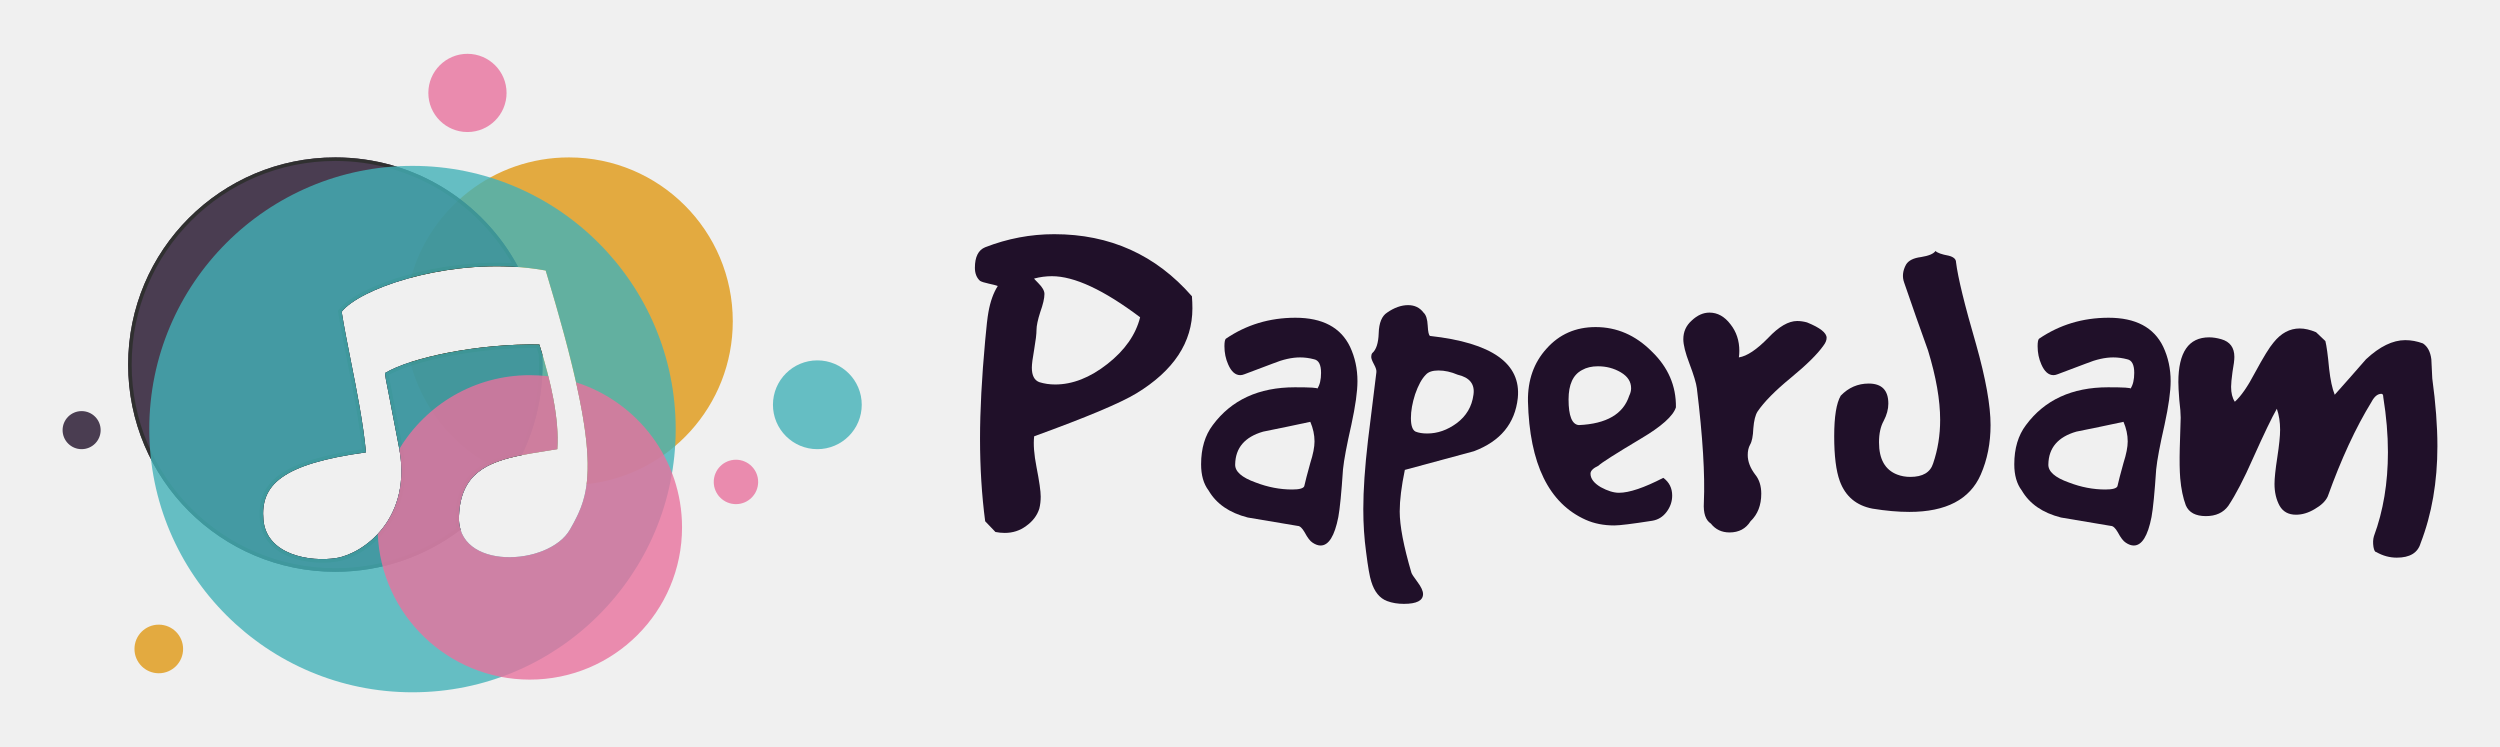
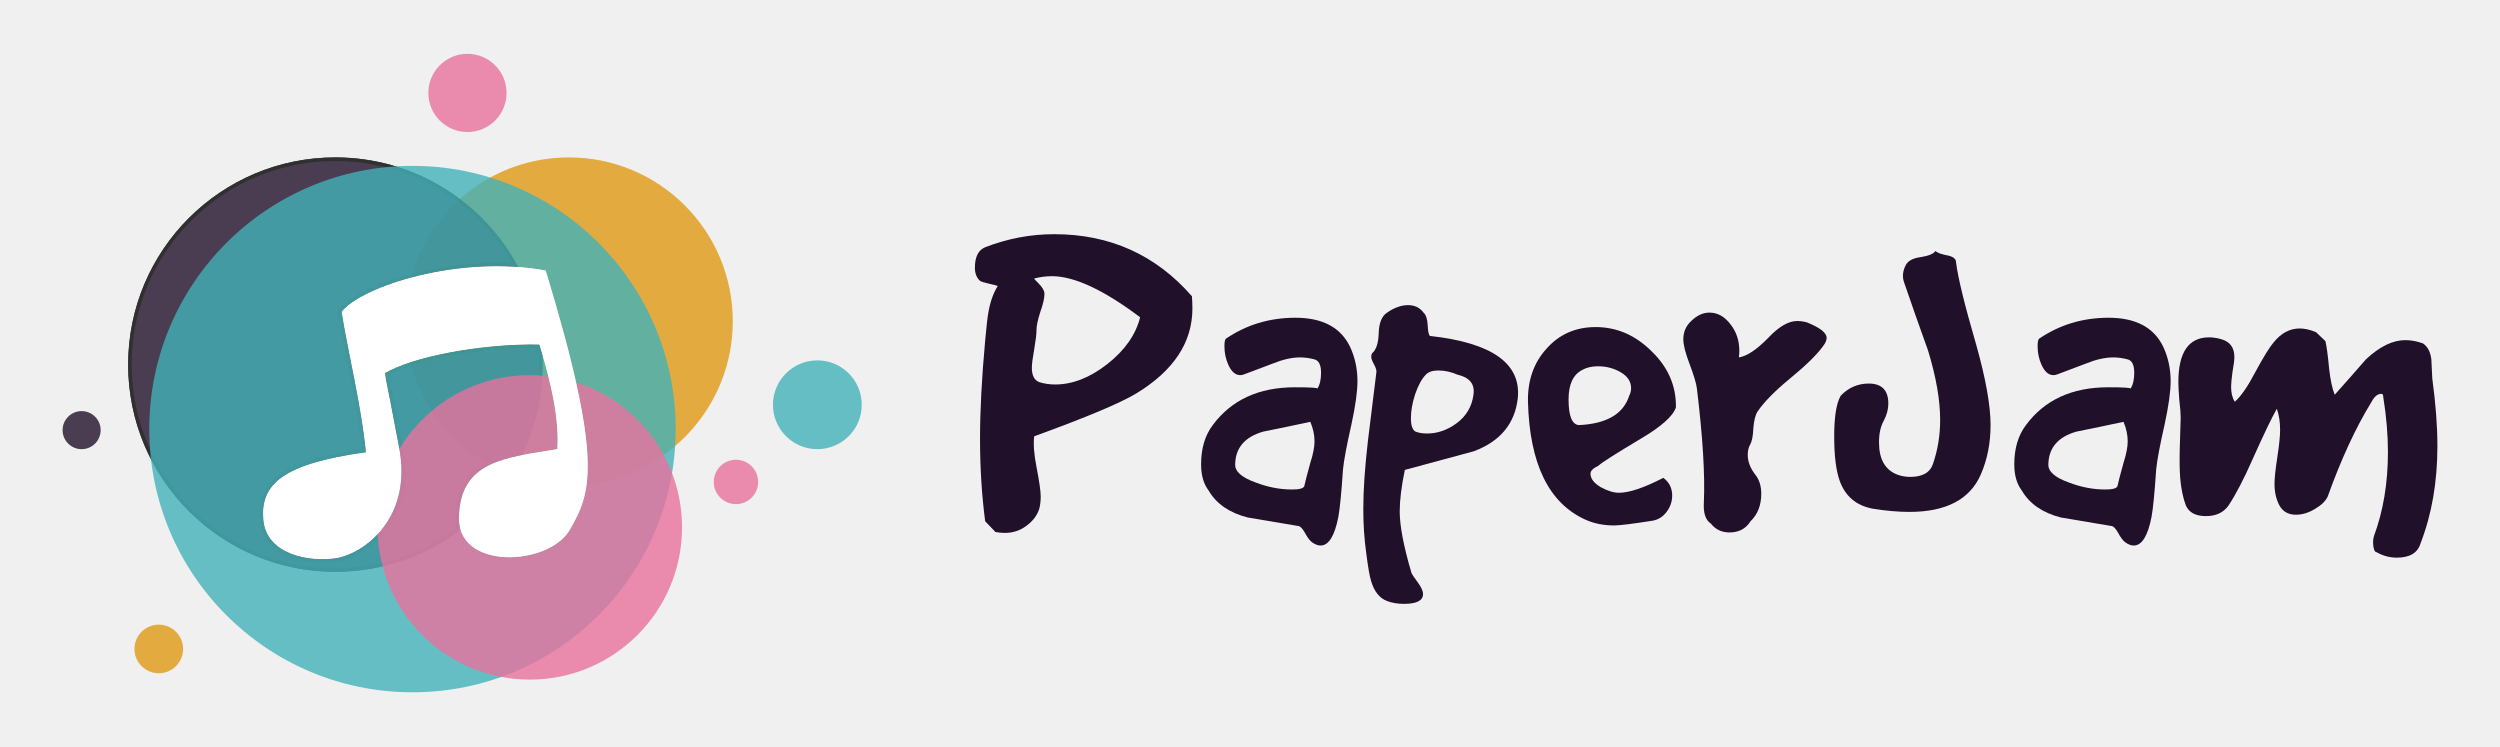
<svg xmlns="http://www.w3.org/2000/svg" width="707" height="211" viewBox="0 0 707 211" fill="none">
-   <path opacity="0.8" fill-rule="evenodd" clip-rule="evenodd" d="M165.9 136.921C189.136 134.425 207.23 114.751 207.23 90.852C207.23 65.261 186.485 44.516 160.894 44.516C139.574 44.516 121.617 58.915 116.218 78.519C127.242 75.554 141.208 74.104 154.318 76.503C164.835 111.113 167.157 127.132 165.9 136.921ZM138.549 131.453C127.521 125.371 119.236 114.926 116.021 102.445C125.351 99.401 139.545 97.201 152.524 97.429C155.812 107.892 158.204 118.653 157.606 127.024C156.643 127.181 155.689 127.332 154.746 127.481C148.577 128.456 142.915 129.351 138.549 131.453Z" fill="#E09914" />
+   <path opacity="0.8" fill-rule="evenodd" clip-rule="evenodd" d="M165.9 136.921C189.136 134.425 207.23 114.751 207.23 90.852C207.23 65.261 186.485 44.516 160.895 44.516C139.574 44.516 121.617 58.915 116.218 78.519C127.242 75.554 141.208 74.105 154.318 76.503C164.835 111.113 167.157 127.132 165.9 136.921ZM138.549 131.453C127.521 125.371 119.236 114.926 116.021 102.445C125.351 99.401 139.545 97.201 152.524 97.429C155.812 107.892 158.204 118.653 157.606 127.024C156.643 127.181 155.689 127.332 154.747 127.481C148.577 128.456 142.915 129.351 138.549 131.453Z" fill="#E09914" />
  <g opacity="0.8">
    <mask id="path-2-inside-1_1_44" fill="white">
      <path fill-rule="evenodd" clip-rule="evenodd" d="M147.545 128.713C151.309 120.978 153.421 112.29 153.421 103.108C153.421 102.104 153.396 101.106 153.346 100.114C153.079 99.218 152.805 98.322 152.524 97.429C135.484 97.13 116.352 101.016 108.879 105.5C109.039 106.625 109.07 106.929 109.117 107.231C109.244 108.053 109.486 108.857 112.765 126.127C116.95 146.754 102.601 156.619 95.127 157.815C87.654 159.011 75.397 156.918 74.5 147.053C73.603 137.188 79.582 131.209 103.498 127.921C102.743 119.809 100.917 110.627 99.222 102.1C98.231 97.114 97.284 92.353 96.622 88.161C101.706 81.74 124.273 73.881 146.531 75.518C136.665 57.068 117.213 44.516 94.828 44.516C62.469 44.516 36.236 70.749 36.236 103.108C36.236 135.468 62.469 161.701 94.828 161.701C108.13 161.701 120.397 157.268 130.232 149.799C129.876 148.629 129.72 147.317 129.805 145.857C130.259 134.048 137.614 130.692 147.545 128.713Z" />
    </mask>
    <path fill-rule="evenodd" clip-rule="evenodd" d="M147.545 128.713C151.309 120.978 153.421 112.29 153.421 103.108C153.421 102.104 153.396 101.106 153.346 100.114C153.079 99.218 152.805 98.322 152.524 97.429C135.484 97.13 116.352 101.016 108.879 105.5C109.039 106.625 109.07 106.929 109.117 107.231C109.244 108.053 109.486 108.857 112.765 126.127C116.95 146.754 102.601 156.619 95.127 157.815C87.654 159.011 75.397 156.918 74.5 147.053C73.603 137.188 79.582 131.209 103.498 127.921C102.743 119.809 100.917 110.627 99.222 102.1C98.231 97.114 97.284 92.353 96.622 88.161C101.706 81.74 124.273 73.881 146.531 75.518C136.665 57.068 117.213 44.516 94.828 44.516C62.469 44.516 36.236 70.749 36.236 103.108C36.236 135.468 62.469 161.701 94.828 161.701C108.13 161.701 120.397 157.268 130.232 149.799C129.876 148.629 129.72 147.317 129.805 145.857C130.259 134.048 137.614 130.692 147.545 128.713Z" fill="#201029" />
-     <path d="M147.545 128.713L147.741 129.694L148.227 129.597L148.444 129.151L147.545 128.713ZM153.346 100.114L154.345 100.064L154.339 99.944L154.304 99.829L153.346 100.114ZM152.524 97.429L153.478 97.129L153.262 96.441L152.542 96.429L152.524 97.429ZM108.879 105.5L108.364 104.643L107.795 104.984L107.889 105.641L108.879 105.5ZM109.117 107.231L110.105 107.078V107.078L109.117 107.231ZM112.765 126.127L111.782 126.314L111.785 126.326L112.765 126.127ZM74.5 147.053L75.496 146.962L74.5 147.053ZM103.498 127.921L103.634 128.911L104.582 128.781L104.493 127.828L103.498 127.921ZM99.222 102.1L100.203 101.905L99.222 102.1ZM96.622 88.161L95.838 87.541L95.566 87.884L95.634 88.317L96.622 88.161ZM146.531 75.518L146.458 76.515L148.27 76.648L147.413 75.046L146.531 75.518ZM130.232 149.799L130.837 150.596L131.391 150.175L131.189 149.508L130.232 149.799ZM129.805 145.857L130.803 145.915L130.803 145.905L130.804 145.896L129.805 145.857ZM152.421 103.108C152.421 112.135 150.345 120.673 146.646 128.275L148.444 129.151C152.273 121.282 154.421 112.444 154.421 103.108H152.421ZM152.347 100.165C152.396 101.14 152.421 102.121 152.421 103.108H154.421C154.421 102.088 154.395 101.073 154.345 100.064L152.347 100.165ZM154.304 99.829C154.036 98.928 153.76 98.027 153.478 97.129L151.57 97.728C151.85 98.617 152.122 99.508 152.387 100.399L154.304 99.829ZM152.542 96.429C143.946 96.278 134.834 97.182 126.927 98.688C119.051 100.189 112.257 102.307 108.364 104.643L109.393 106.358C112.974 104.209 119.483 102.142 127.301 100.653C135.088 99.17 144.063 98.28 152.507 98.428L152.542 96.429ZM107.889 105.641C108.043 106.72 108.083 107.086 108.129 107.384L110.105 107.078C110.058 106.772 110.036 106.53 109.869 105.359L107.889 105.641ZM108.129 107.384C108.259 108.226 108.512 109.087 111.782 126.314L113.747 125.94C110.46 108.627 110.229 107.879 110.105 107.078L108.129 107.384ZM111.785 126.326C113.821 136.362 111.343 143.688 107.526 148.648C103.675 153.65 98.442 156.272 94.969 156.827L95.285 158.802C99.287 158.162 104.965 155.254 109.111 149.868C113.29 144.439 115.894 136.519 113.745 125.928L111.785 126.326ZM94.969 156.827C91.373 157.403 86.626 157.18 82.712 155.65C78.826 154.131 75.899 151.397 75.496 146.962L73.504 147.143C73.998 152.574 77.649 155.819 81.984 157.513C86.29 159.197 91.408 159.423 95.285 158.802L94.969 156.827ZM75.496 146.962C75.282 144.602 75.485 142.549 76.217 140.739C76.945 138.939 78.223 137.308 80.278 135.833C84.437 132.846 91.698 130.552 103.634 128.911L103.361 126.93C91.382 128.577 83.696 130.917 79.111 134.208C76.793 135.872 75.251 137.791 74.363 139.989C73.478 142.178 73.271 144.571 73.504 147.143L75.496 146.962ZM104.493 127.828C103.733 119.655 101.896 110.419 100.203 101.905L98.241 102.295C99.939 110.834 101.753 119.963 102.502 128.013L104.493 127.828ZM100.203 101.905C99.21 96.914 98.268 92.174 97.61 88.005L95.634 88.317C96.3 92.532 97.251 97.315 98.241 102.295L100.203 101.905ZM97.406 88.782C98.543 87.346 100.753 85.73 103.888 84.138C106.997 82.559 110.928 81.047 115.409 79.78C124.373 77.244 135.461 75.706 146.458 76.515L146.605 74.52C135.343 73.692 124.019 75.266 114.864 77.855C110.285 79.151 106.229 80.706 102.982 82.355C99.76 83.991 97.243 85.766 95.838 87.541L97.406 88.782ZM94.828 45.516C116.829 45.516 135.951 57.852 145.65 75.989L147.413 75.046C137.38 56.284 117.596 43.516 94.828 43.516V45.516ZM37.236 103.108C37.236 71.301 63.021 45.516 94.828 45.516V43.516C61.916 43.516 35.236 70.196 35.236 103.108H37.236ZM94.828 160.701C63.021 160.701 37.236 134.916 37.236 103.108H35.236C35.236 136.021 61.916 162.701 94.828 162.701V160.701ZM129.627 149.003C119.96 156.344 107.905 160.701 94.828 160.701V162.701C108.356 162.701 120.834 158.192 130.837 150.596L129.627 149.003ZM131.189 149.508C130.87 148.461 130.725 147.268 130.803 145.915L128.806 145.8C128.716 147.365 128.882 148.796 129.275 150.09L131.189 149.508ZM130.804 145.896C131.022 140.221 132.879 136.722 135.754 134.373C138.689 131.976 142.801 130.678 147.741 129.694L147.35 127.732C142.358 128.727 137.827 130.097 134.488 132.824C131.089 135.601 129.041 139.684 128.805 145.819L130.804 145.896Z" fill="black" mask="url(#path-2-inside-1_1_44)" />
+     <path d="M147.545 128.713L147.741 129.694L148.227 129.597L148.444 129.151L147.545 128.713ZM153.346 100.114L154.345 100.064L154.339 99.944L154.304 99.829L153.346 100.114ZM152.524 97.429L153.478 97.129L153.262 96.441L152.542 96.429L152.524 97.429ZM108.879 105.5L108.364 104.643L107.795 104.984L107.889 105.641L108.879 105.5ZM109.117 107.231L110.105 107.078L110.105 107.078L109.117 107.231ZM112.765 126.127L111.782 126.314L111.785 126.326L112.765 126.127ZM74.5 147.053L75.496 146.962L75.496 146.962L74.5 147.053ZM103.498 127.921L103.634 128.911L104.582 128.781L104.493 127.828L103.498 127.921ZM99.222 102.1L100.203 101.905L100.203 101.905L99.222 102.1ZM96.622 88.161L95.838 87.541L95.566 87.884L95.634 88.317L96.622 88.161ZM146.531 75.518L146.458 76.515L148.27 76.648L147.413 75.046L146.531 75.518ZM130.232 149.799L130.837 150.596L131.391 150.175L131.189 149.508L130.232 149.799ZM129.805 145.857L130.803 145.915L130.803 145.905L130.804 145.896L129.805 145.857ZM152.421 103.108C152.421 112.135 150.345 120.673 146.646 128.275L148.444 129.151C152.273 121.282 154.421 112.444 154.421 103.108H152.421ZM152.347 100.165C152.396 101.14 152.421 102.121 152.421 103.108H154.421C154.421 102.088 154.395 101.073 154.345 100.064L152.347 100.165ZM154.304 99.829C154.036 98.928 153.76 98.027 153.478 97.129L151.57 97.728C151.85 98.617 152.122 99.508 152.387 100.399L154.304 99.829ZM152.542 96.429C143.946 96.278 134.834 97.182 126.927 98.688C119.051 100.189 112.257 102.307 108.364 104.643L109.393 106.358C112.974 104.209 119.483 102.142 127.301 100.653C135.088 99.17 144.063 98.28 152.507 98.428L152.542 96.429ZM107.889 105.641C108.043 106.72 108.083 107.086 108.129 107.384L110.105 107.078C110.058 106.772 110.036 106.53 109.869 105.359L107.889 105.641ZM108.129 107.384C108.259 108.226 108.512 109.087 111.782 126.314L113.747 125.94C110.46 108.627 110.229 107.879 110.105 107.078L108.129 107.384ZM111.785 126.326C113.821 136.362 111.343 143.688 107.526 148.648C103.675 153.65 98.442 156.272 94.969 156.827L95.285 158.802C99.287 158.162 104.965 155.253 109.111 149.868C113.29 144.439 115.894 136.519 113.745 125.928L111.785 126.326ZM94.969 156.827C91.373 157.403 86.626 157.18 82.712 155.65C78.826 154.131 75.899 151.397 75.496 146.962L73.504 147.143C73.998 152.574 77.649 155.819 81.984 157.513C86.29 159.197 91.408 159.423 95.285 158.802L94.969 156.827ZM75.496 146.962C75.282 144.602 75.485 142.549 76.217 140.739C76.945 138.939 78.223 137.308 80.278 135.833C84.437 132.846 91.698 130.552 103.634 128.911L103.361 126.93C91.382 128.577 83.696 130.917 79.111 134.208C76.793 135.872 75.251 137.791 74.363 139.989C73.478 142.178 73.271 144.571 73.504 147.143L75.496 146.962ZM104.493 127.828C103.733 119.655 101.896 110.419 100.203 101.905L98.241 102.295C99.939 110.834 101.753 119.963 102.502 128.013L104.493 127.828ZM100.203 101.905C99.21 96.914 98.268 92.174 97.61 88.005L95.634 88.317C96.3 92.532 97.251 97.315 98.241 102.295L100.203 101.905ZM97.406 88.782C98.543 87.346 100.753 85.73 103.888 84.138C106.997 82.559 110.928 81.047 115.409 79.78C124.373 77.244 135.461 75.706 146.458 76.515L146.605 74.52C135.343 73.692 124.019 75.266 114.864 77.855C110.285 79.151 106.229 80.706 102.982 82.355C99.76 83.991 97.243 85.766 95.838 87.541L97.406 88.782ZM94.828 45.516C116.829 45.516 135.951 57.852 145.65 75.989L147.413 75.046C137.38 56.284 117.596 43.516 94.828 43.516V45.516ZM37.236 103.108C37.236 71.301 63.021 45.516 94.828 45.516V43.516C61.916 43.516 35.236 70.196 35.236 103.108H37.236ZM94.828 160.701C63.021 160.701 37.236 134.916 37.236 103.108H35.236C35.236 136.021 61.916 162.701 94.828 162.701V160.701ZM129.627 149.003C119.96 156.344 107.905 160.701 94.828 160.701V162.701C108.356 162.701 120.834 158.192 130.837 150.596L129.627 149.003ZM131.189 149.508C130.87 148.461 130.725 147.268 130.803 145.915L128.806 145.8C128.716 147.365 128.882 148.796 129.275 150.09L131.189 149.508ZM130.804 145.896C131.022 140.221 132.879 136.722 135.754 134.373C138.689 131.976 142.801 130.678 147.741 129.694L147.35 127.732C142.358 128.727 137.827 130.097 134.488 132.824C131.089 135.601 129.041 139.684 128.805 145.819L130.804 145.896Z" fill="black" mask="url(#path-2-inside-1_1_44)" />
  </g>
  <path opacity="0.8" fill-rule="evenodd" clip-rule="evenodd" d="M116.651 195.78C157.761 195.78 191.088 162.454 191.088 121.344C191.088 80.234 157.761 46.907 116.651 46.907C75.541 46.907 42.215 80.234 42.215 121.344C42.215 162.454 75.541 195.78 116.651 195.78ZM103.498 127.921C79.582 131.209 73.603 137.188 74.5 147.053C75.397 156.918 87.654 159.011 95.127 157.815C102.601 156.619 116.95 146.754 112.765 126.127C109.486 108.857 109.244 108.053 109.117 107.231C109.07 106.929 109.039 106.625 108.879 105.5C116.352 101.016 135.484 97.13 152.524 97.429C155.812 107.892 158.204 118.653 157.606 127.024C156.643 127.181 155.689 127.332 154.747 127.481C141.359 129.597 130.363 131.334 129.805 145.857C128.908 161.402 155.215 160.206 161.193 149.743C167.172 139.28 170.76 130.611 154.318 76.503C129.805 72.019 102.302 80.987 96.622 88.161C97.284 92.353 98.231 97.114 99.222 102.1C100.917 110.627 102.743 119.809 103.498 127.921Z" fill="#42B2B8" />
  <circle opacity="0.8" cx="208.127" cy="136.291" r="6.278" fill="#E8729E" />
  <circle opacity="0.8" cx="44.905" cy="183.524" r="6.876" fill="#E09914" />
  <circle opacity="0.8" cx="23.082" cy="121.643" r="5.381" fill="#201029" />
  <circle opacity="0.8" cx="231.146" cy="114.468" r="12.556" fill="#42B2B8" />
  <circle opacity="0.8" cx="132.196" cy="26.28" r="11.061" fill="#E8729E" />
  <path opacity="0.8" fill-rule="evenodd" clip-rule="evenodd" d="M106.826 151.018C107.806 173.924 126.686 192.193 149.834 192.193C173.608 192.193 192.881 172.92 192.881 149.145C192.881 129.929 180.289 113.653 162.907 108.119C168.911 134.851 165.746 141.777 161.193 149.743C155.215 160.206 128.908 161.402 129.805 145.857C130.363 131.334 141.359 129.597 154.747 127.481C155.689 127.332 156.643 127.181 157.606 127.024C158.033 121.047 156.936 113.85 155.076 106.414C153.358 106.205 151.608 106.098 149.834 106.098C134.169 106.098 120.458 114.465 112.927 126.974C114.936 138.075 111.524 145.976 106.826 151.018Z" fill="#E8729E" />
+   <path d="M74.5 147.053C73.603 137.188 79.582 131.209 103.498 127.921C102.302 115.066 98.416 99.521 96.622 88.161C102.302 80.987 129.805 72.019 154.318 76.503C170.76 130.611 167.172 139.28 161.193 149.743C155.215 160.206 128.908 161.402 129.805 145.857C130.402 130.312 142.958 129.415 157.606 127.024C158.204 118.653 155.813 107.892 152.524 97.429C135.484 97.13 116.352 101.016 108.879 105.5C109.477 109.685 108.281 102.511 112.765 126.127C116.95 146.754 102.601 156.619 95.127 157.815C87.654 159.011 75.397 156.918 74.5 147.053Z" fill="white" />
  <path d="M278.605 96.324C278.957 92.364 279.265 89.68 279.529 88.272C280.057 85.28 280.937 82.816 282.169 80.88C281.729 80.704 280.893 80.484 279.661 80.22C278.429 79.956 277.593 79.692 277.153 79.428C276.185 78.548 275.701 77.316 275.701 75.732C275.701 72.652 276.669 70.716 278.605 69.924C284.941 67.46 291.453 66.228 298.141 66.228C313.893 66.228 326.873 72.08 337.081 83.784C337.169 85.016 337.213 86.16 337.213 87.216C337.213 96.808 331.933 104.816 321.373 111.24C316.885 113.968 307.249 118.016 292.465 123.384C292.201 125.584 292.421 128.488 293.125 132.096C293.917 136.144 294.313 138.916 294.313 140.412C294.313 141.644 294.181 142.788 293.917 143.844C293.301 145.78 292.069 147.408 290.221 148.728C288.461 150.048 286.437 150.708 284.149 150.708C283.269 150.708 282.389 150.62 281.509 150.444C281.509 150.444 280.541 149.432 278.605 147.408C277.637 140.016 277.153 132.228 277.153 124.044C277.153 116.124 277.637 106.884 278.605 96.324ZM293.125 93.288C293.125 94.432 292.905 96.28 292.465 98.832C292.025 101.296 291.805 103.012 291.805 103.98C291.805 106.18 292.509 107.544 293.917 108.072C295.325 108.512 296.821 108.732 298.405 108.732C303.333 108.732 308.261 106.796 313.189 102.924C318.117 99.052 321.197 94.652 322.429 89.724C312.133 81.98 303.817 78.108 297.481 78.108C295.809 78.108 294.137 78.328 292.465 78.768C292.377 78.768 292.773 79.208 293.653 80.088C294.797 81.232 295.369 82.244 295.369 83.124C295.369 84.356 294.973 86.072 294.181 88.272C293.477 90.472 293.125 92.144 293.125 93.288Z" fill="#201029" />
  <path d="M371.218 153.48C370.514 153.04 369.766 152.072 368.974 150.576C368.27 149.344 367.61 148.728 366.994 148.728C362.33 147.936 357.622 147.144 352.87 146.352C347.678 145.032 343.982 142.48 341.782 138.696C340.374 136.848 339.67 134.384 339.67 131.304C339.67 126.816 340.77 123.12 342.97 120.216C348.25 113.088 355.994 109.524 366.202 109.524C370.602 109.524 372.714 109.656 372.538 109.92C373.242 108.864 373.594 107.368 373.594 105.432C373.594 103.144 372.934 101.868 371.614 101.604C370.294 101.252 368.974 101.076 367.654 101.076C365.366 101.076 362.814 101.648 359.998 102.792C357.27 103.848 354.586 104.86 351.946 105.828C351.506 106.004 351.11 106.092 350.758 106.092C349.35 106.092 348.206 105.08 347.326 103.056C346.622 101.472 346.27 99.756 346.27 97.908C346.27 96.764 346.402 96.06 346.666 95.796C352.474 91.836 359.03 89.856 366.334 89.856C373.99 89.856 379.138 92.584 381.778 98.04C383.186 101.032 383.89 104.288 383.89 107.808C383.89 110.712 383.318 114.804 382.174 120.084C380.854 125.892 380.062 130.116 379.798 132.756C379.358 139.356 378.918 143.844 378.478 146.22C377.422 151.588 375.75 154.272 373.462 154.272C372.758 154.272 372.01 154.008 371.218 153.48ZM368.842 137.508C369.106 136.276 369.678 134.076 370.558 130.908C371.35 128.444 371.746 126.42 371.746 124.836C371.746 122.988 371.35 121.14 370.558 119.292C366.07 120.26 361.626 121.184 357.226 122.064C352.034 123.56 349.394 126.64 349.306 131.304C349.218 133.328 351.154 135.044 355.114 136.452C358.546 137.772 361.978 138.432 365.41 138.432C367.434 138.432 368.578 138.124 368.842 137.508Z" fill="#201029" />
  <path d="M389.238 105.3C389.326 104.772 389.106 104.024 388.578 103.056C388.05 102.088 387.786 101.384 387.786 100.944C387.786 100.504 387.874 100.152 388.05 99.888C389.194 98.92 389.81 97.028 389.898 94.212C389.986 91.308 390.778 89.372 392.274 88.404C394.298 86.996 396.278 86.292 398.214 86.292C400.062 86.292 401.514 86.996 402.57 88.404C403.274 89.02 403.67 90.252 403.758 92.1C403.846 93.86 404.066 94.828 404.418 95.004C421.93 96.94 430.202 102.792 429.234 112.56C428.442 119.776 424.306 124.792 416.826 127.608C410.314 129.368 403.802 131.128 397.29 132.888C396.322 137.552 395.838 141.468 395.838 144.636C395.838 148.684 396.938 154.448 399.138 161.928C399.226 162.28 399.798 163.16 400.854 164.568C401.91 165.976 402.438 167.12 402.438 168C402.438 169.848 400.634 170.772 397.026 170.772C395.266 170.772 393.682 170.508 392.274 169.98C390.162 169.188 388.666 167.34 387.786 164.436C387.346 163.116 386.862 160.344 386.334 156.12C385.806 152.248 385.542 148.2 385.542 143.976C385.542 138.608 385.982 132.14 386.862 124.572C387.654 118.148 388.446 111.724 389.238 105.3ZM403.23 105.96C402.086 107.104 401.074 108.952 400.194 111.504C399.402 113.968 399.006 116.212 399.006 118.236C399.006 120.348 399.446 121.624 400.326 122.064C401.206 122.416 402.306 122.592 403.626 122.592C406.53 122.592 409.302 121.624 411.942 119.688C414.67 117.664 416.254 114.98 416.694 111.636C417.134 108.644 415.638 106.752 412.206 105.96C410.358 105.168 408.554 104.772 406.794 104.772C405.122 104.772 403.934 105.168 403.23 105.96Z" fill="#201029" />
  <path d="M432.105 113.484C432.017 107.5 433.777 102.528 437.385 98.568C440.993 94.52 445.613 92.496 451.245 92.496C457.229 92.496 462.509 94.784 467.085 99.36C471.749 103.848 474.037 109.128 473.949 115.2C473.157 117.664 469.857 120.612 464.049 124.044C456.833 128.356 452.829 130.908 452.037 131.7C450.541 132.404 449.793 133.152 449.793 133.944C449.793 135.352 450.761 136.628 452.697 137.772C454.633 138.828 456.349 139.356 457.845 139.356C460.749 139.356 464.929 137.948 470.385 135.132C472.057 136.364 472.893 138.036 472.893 140.148C472.893 141.82 472.365 143.36 471.309 144.768C470.253 146.176 468.889 147.012 467.217 147.276C461.585 148.156 458.021 148.596 456.525 148.596C453.533 148.596 450.849 148.068 448.473 147.012C438.001 142.348 432.545 131.172 432.105 113.484ZM446.493 120.216C454.325 119.864 459.077 117.092 460.749 111.9C461.101 111.196 461.277 110.492 461.277 109.788C461.277 107.94 460.309 106.444 458.373 105.3C456.437 104.156 454.281 103.584 451.905 103.584C450.145 103.584 448.649 103.936 447.417 104.64C444.865 105.96 443.589 108.732 443.589 112.956C443.589 117.62 444.557 120.04 446.493 120.216Z" fill="#201029" />
  <path d="M479.871 109.788C479.695 108.38 478.991 106.048 477.759 102.792C476.615 99.8 476.043 97.512 476.043 95.928C476.043 93.816 476.835 92.056 478.419 90.648C480.003 89.152 481.675 88.404 483.435 88.404C485.723 88.404 487.703 89.504 489.375 91.704C491.047 93.816 491.883 96.324 491.883 99.228C491.883 99.844 491.839 100.46 491.751 101.076C494.039 100.724 496.811 98.876 500.067 95.532C503.059 92.364 505.787 90.78 508.251 90.78C509.131 90.78 510.055 90.912 511.023 91.176C514.719 92.672 516.567 94.124 516.567 95.532C516.567 96.236 516.259 96.984 515.643 97.776C513.971 100.152 510.891 103.188 506.403 106.884C502.003 110.492 498.879 113.66 497.031 116.388C496.415 117.356 496.019 118.94 495.843 121.14C495.755 123.34 495.447 124.88 494.919 125.76C494.479 126.552 494.259 127.52 494.259 128.664C494.259 130.512 494.963 132.36 496.371 134.208C497.515 135.616 498.087 137.42 498.087 139.62C498.087 142.876 497.075 145.472 495.051 147.408C493.731 149.52 491.751 150.576 489.111 150.576C486.911 150.576 485.151 149.74 483.831 148.068C482.335 147.1 481.675 145.12 481.851 142.128C482.203 134.296 481.543 123.516 479.871 109.788Z" fill="#201029" />
  <path d="M518.711 123.384C518.711 117.84 519.327 114.012 520.559 111.9C522.759 109.612 525.399 108.468 528.479 108.468C532.175 108.468 534.023 110.36 534.023 114.144C534.023 115.728 533.583 117.356 532.703 119.028C531.823 120.612 531.383 122.636 531.383 125.1C531.383 129.852 533.099 132.888 536.531 134.208C537.675 134.648 538.907 134.868 540.227 134.868C543.747 134.868 545.903 133.592 546.695 131.04C548.015 127.168 548.675 123.076 548.675 118.764C548.675 113.132 547.531 106.576 545.243 99.096C542.955 92.76 540.711 86.38 538.511 79.956C537.895 78.284 538.071 76.568 539.039 74.808C539.743 73.664 541.151 72.96 543.263 72.696C545.463 72.344 546.827 71.772 547.355 70.98C547.883 71.508 549.115 71.948 551.051 72.3C552.459 72.652 553.163 73.268 553.163 74.148C553.691 78.46 555.583 86.204 558.839 97.38C561.567 107.06 562.931 114.672 562.931 120.216C562.931 125.32 562.007 129.984 560.159 134.208C557.079 141.248 550.347 144.768 539.963 144.768C536.795 144.768 533.319 144.46 529.535 143.844C524.959 142.964 521.879 140.368 520.295 136.056C519.239 133.152 518.711 128.928 518.711 123.384Z" fill="#201029" />
  <path d="M601.187 153.48C600.483 153.04 599.735 152.072 598.943 150.576C598.239 149.344 597.579 148.728 596.963 148.728C592.299 147.936 587.591 147.144 582.839 146.352C577.647 145.032 573.951 142.48 571.751 138.696C570.343 136.848 569.639 134.384 569.639 131.304C569.639 126.816 570.739 123.12 572.939 120.216C578.219 113.088 585.963 109.524 596.171 109.524C600.571 109.524 602.683 109.656 602.507 109.92C603.211 108.864 603.563 107.368 603.563 105.432C603.563 103.144 602.903 101.868 601.583 101.604C600.263 101.252 598.943 101.076 597.623 101.076C595.335 101.076 592.783 101.648 589.967 102.792C587.239 103.848 584.555 104.86 581.915 105.828C581.475 106.004 581.079 106.092 580.727 106.092C579.319 106.092 578.175 105.08 577.295 103.056C576.591 101.472 576.239 99.756 576.239 97.908C576.239 96.764 576.371 96.06 576.635 95.796C582.443 91.836 588.999 89.856 596.303 89.856C603.959 89.856 609.107 92.584 611.747 98.04C613.155 101.032 613.859 104.288 613.859 107.808C613.859 110.712 613.287 114.804 612.143 120.084C610.823 125.892 610.031 130.116 609.767 132.756C609.327 139.356 608.887 143.844 608.447 146.22C607.391 151.588 605.719 154.272 603.431 154.272C602.727 154.272 601.979 154.008 601.187 153.48ZM598.811 137.508C599.075 136.276 599.647 134.076 600.527 130.908C601.319 128.444 601.715 126.42 601.715 124.836C601.715 122.988 601.319 121.14 600.527 119.292C596.039 120.26 591.595 121.184 587.195 122.064C582.003 123.56 579.363 126.64 579.275 131.304C579.187 133.328 581.123 135.044 585.083 136.452C588.515 137.772 591.947 138.432 595.379 138.432C597.403 138.432 598.547 138.124 598.811 137.508Z" fill="#201029" />
  <path d="M616.039 108.072C616.039 99.624 618.943 95.4 624.751 95.4C625.807 95.4 626.951 95.576 628.183 95.928C630.647 96.632 631.879 98.304 631.879 100.944C631.879 101.824 631.703 103.232 631.351 105.168C631.087 107.104 630.955 108.512 630.955 109.392C630.955 111.152 631.307 112.56 632.011 113.616C633.771 112.032 635.663 109.304 637.687 105.432C640.063 101.032 641.823 98.172 642.967 96.852C645.079 94.212 647.543 92.892 650.359 92.892C651.767 92.892 653.307 93.244 654.979 93.948L657.619 96.456C657.971 97.864 658.323 100.46 658.675 104.244C659.027 107.412 659.555 109.876 660.259 111.636C663.251 108.292 666.199 104.948 669.103 101.604C672.975 97.996 676.671 96.192 680.191 96.192C681.863 96.192 683.535 96.5 685.207 97.116C686.527 97.996 687.319 99.492 687.583 101.604C687.671 103.364 687.759 105.168 687.847 107.016C688.815 114.144 689.299 120.524 689.299 126.156C689.299 136.276 687.715 145.428 684.547 153.612C683.755 156.34 681.511 157.704 677.815 157.704C675.791 157.704 673.855 157.176 672.007 156.12C671.655 156.12 671.391 155.636 671.215 154.668C671.039 153.524 671.083 152.512 671.347 151.632C673.987 144.504 675.307 136.584 675.307 127.872C675.307 122.944 674.867 117.752 673.987 112.296C673.987 111.68 673.811 111.372 673.459 111.372C672.403 111.372 671.479 112.12 670.687 113.616C666.199 120.92 662.063 129.852 658.279 140.412C657.663 141.732 656.431 142.92 654.583 143.976C652.823 145.032 651.063 145.56 649.303 145.56C647.191 145.56 645.651 144.724 644.683 143.052C643.715 141.292 643.231 139.224 643.231 136.848C643.231 135.264 643.495 132.756 644.023 129.324C644.551 125.892 644.815 123.296 644.815 121.536C644.815 119.336 644.507 117.356 643.891 115.596C642.483 118.06 640.239 122.724 637.159 129.588C634.607 135.396 632.275 139.884 630.163 143.052C628.755 144.988 626.643 145.956 623.827 145.956C620.923 145.956 619.031 144.944 618.151 142.92C617.359 140.808 616.831 138.256 616.567 135.264C616.391 133.064 616.347 130.248 616.435 126.816C616.611 121.624 616.699 118.72 616.699 118.104C616.699 116.96 616.567 115.288 616.303 113.088C616.127 110.8 616.039 109.128 616.039 108.072Z" fill="#201029" />
</svg>
